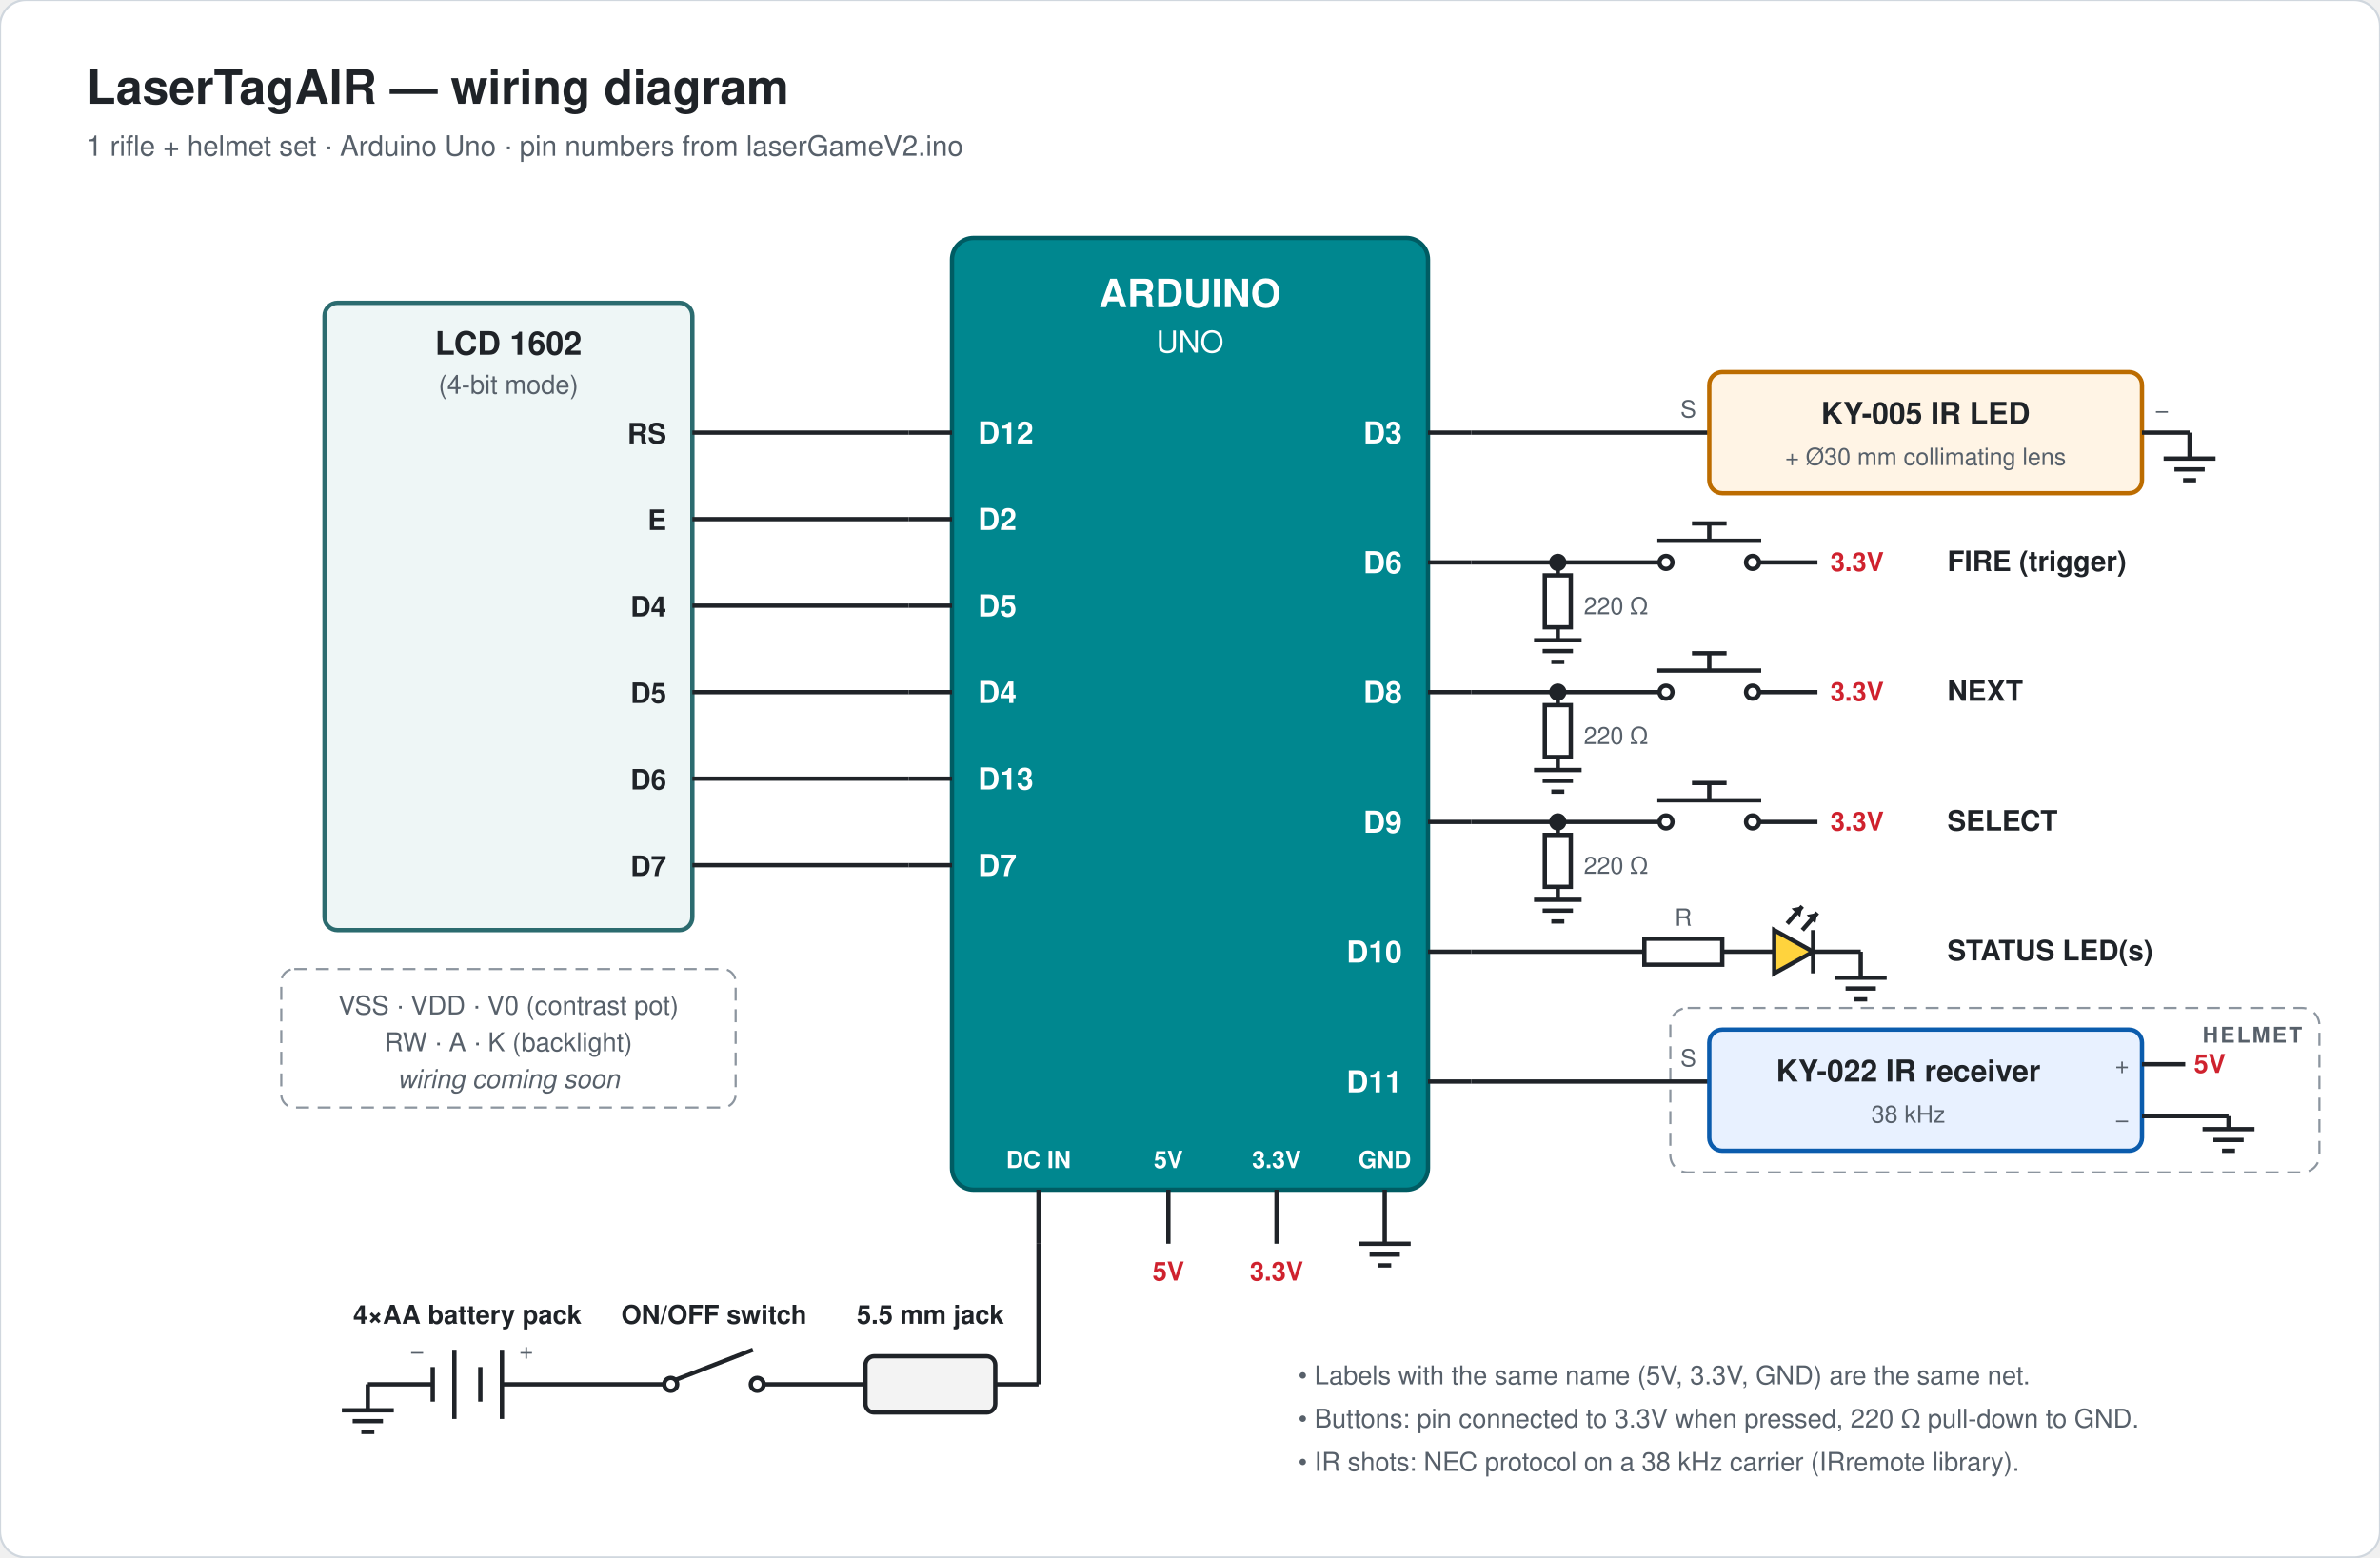
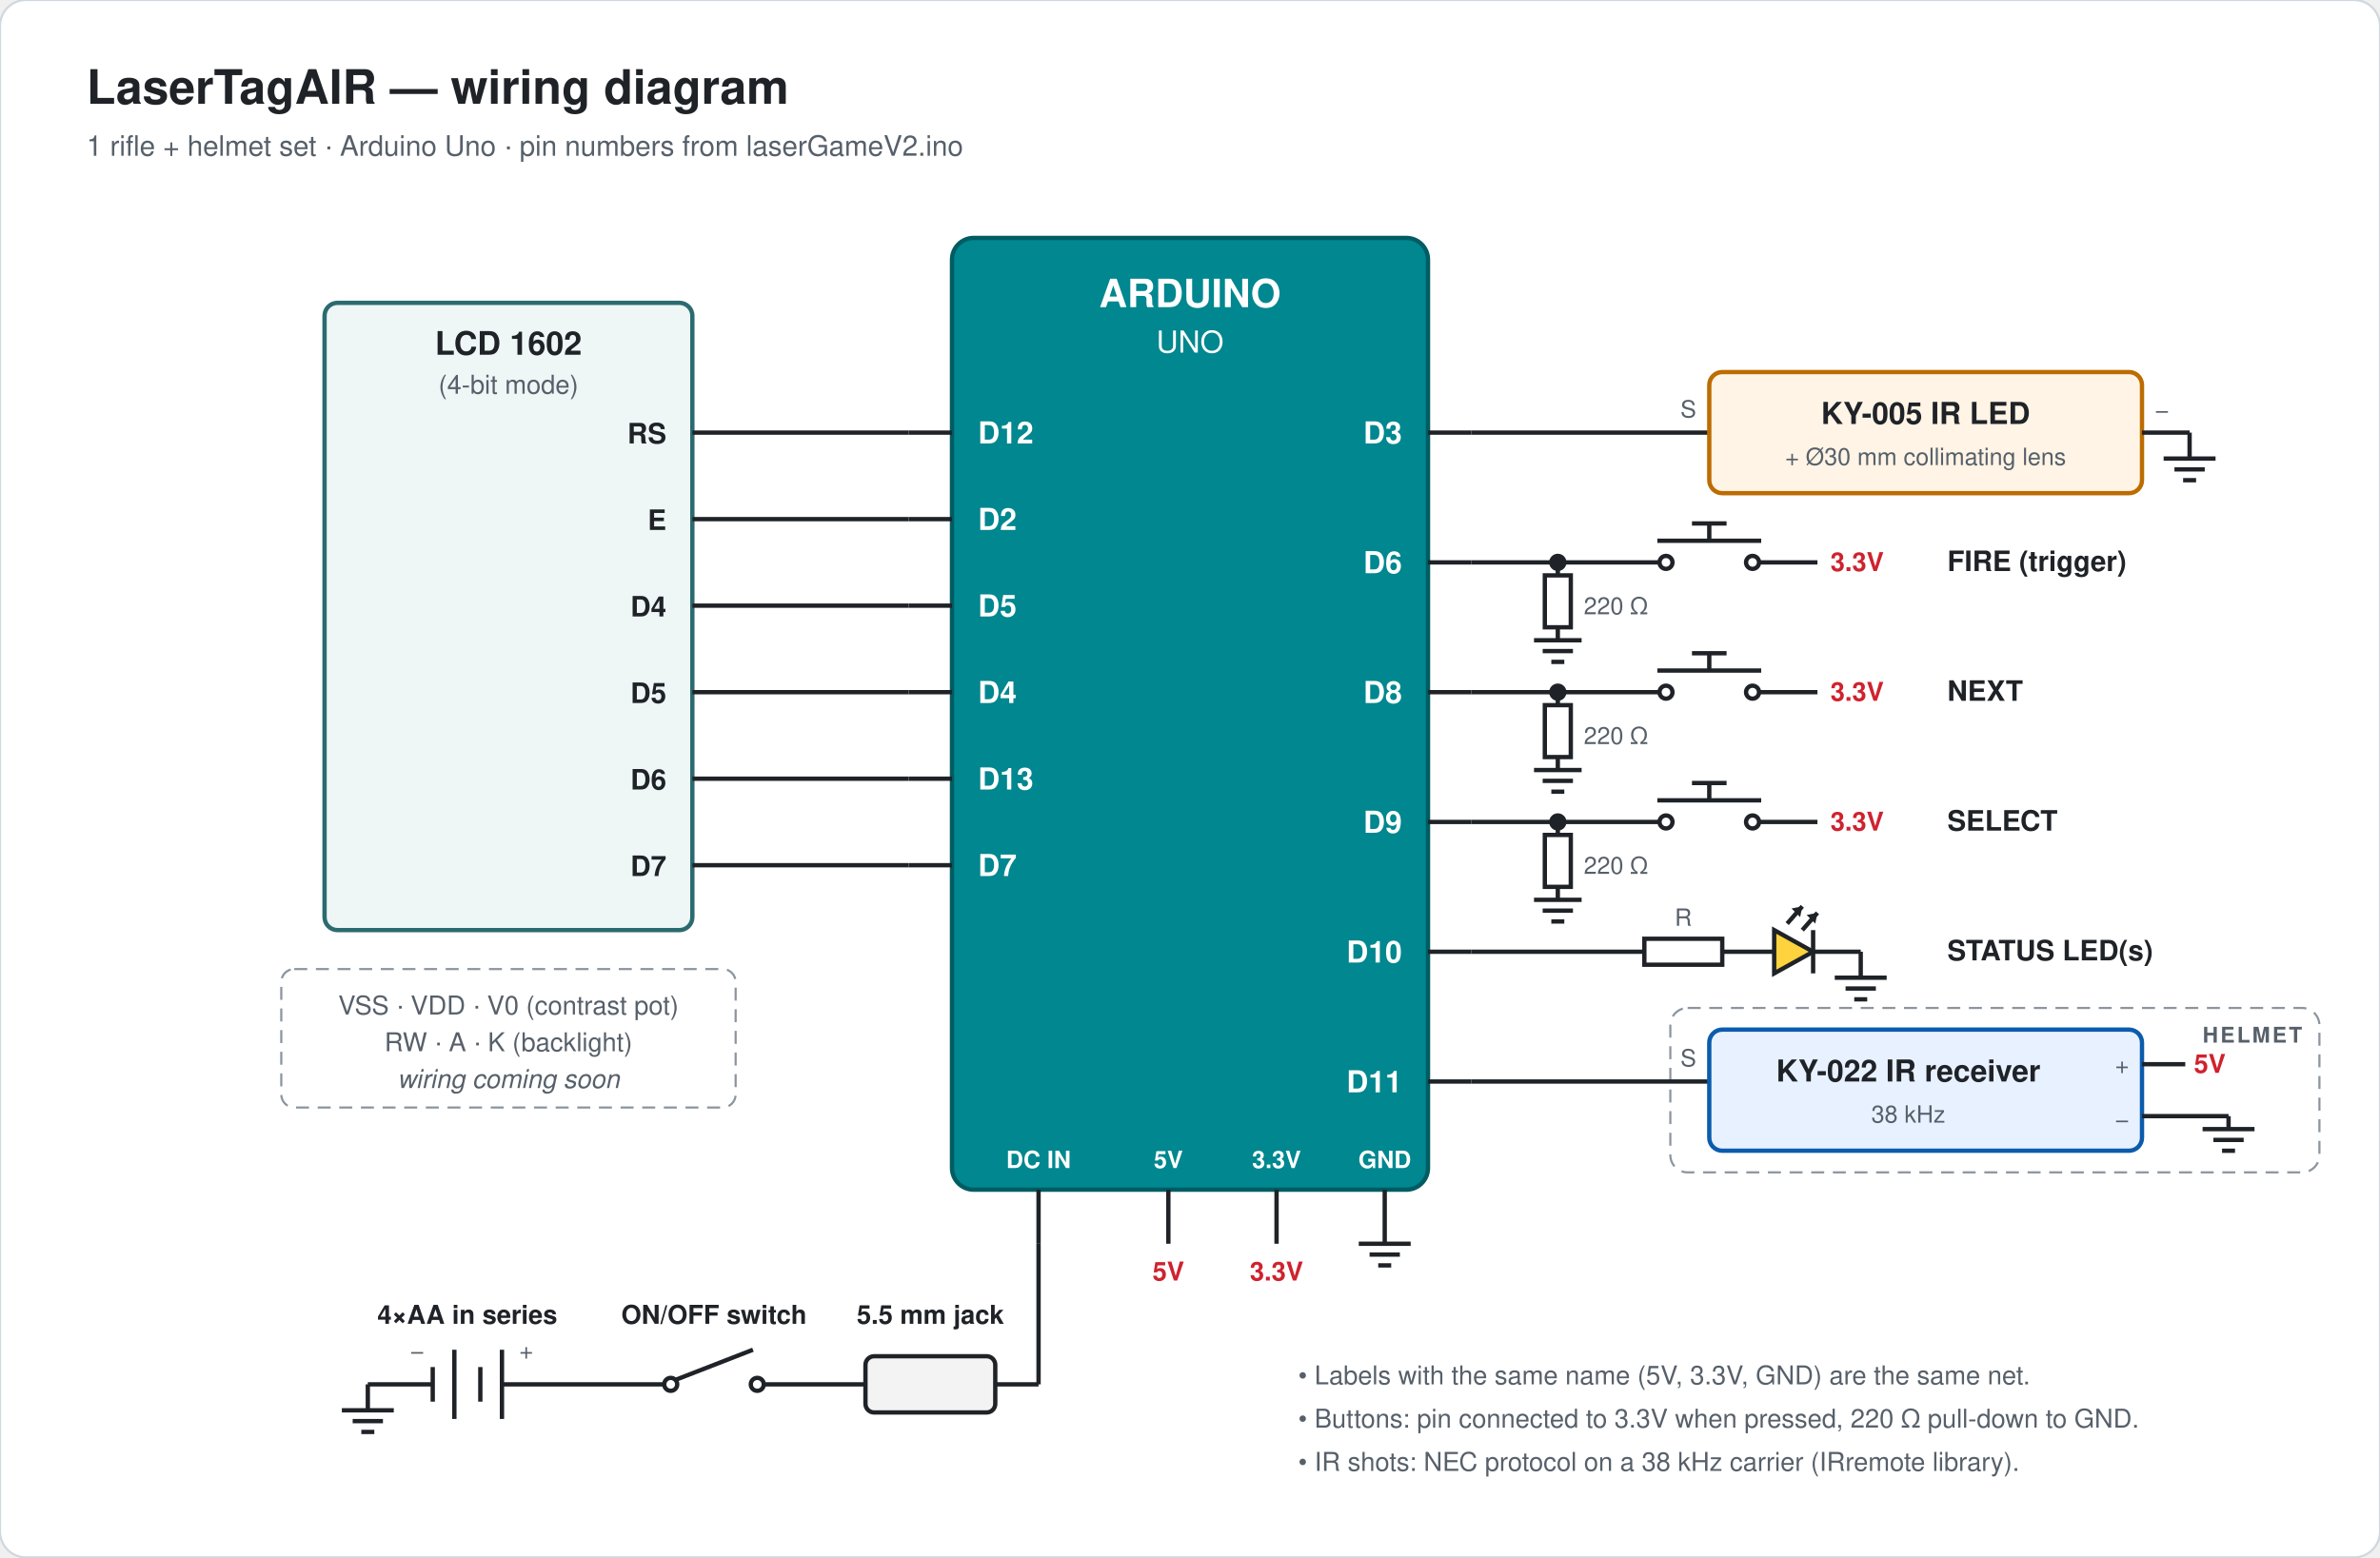
<svg xmlns="http://www.w3.org/2000/svg" viewBox="0 0 1100 720" width="1100" height="720" font-family="Segoe UI, Helvetica, Arial, sans-serif">
  <rect x="0" y="0" width="1100" height="720" rx="12" fill="#ffffff" stroke="#d0d7de" />
  <text x="40" y="48" font-size="22" font-weight="700" fill="#1f2328">LaserTagAIR — wiring diagram</text>
  <text x="40" y="72" font-size="13" fill="#57606a">1 rifle + helmet set · Arduino Uno · pin numbers from laserGameV2.ino</text>
  <rect x="440" y="110" width="220" height="440" rx="10" fill="#00878f" stroke="#005c63" stroke-width="2" />
  <text x="550" y="142" font-size="18" font-weight="700" fill="#ffffff" text-anchor="middle">ARDUINO</text>
  <text x="550" y="163" font-size="14" fill="#ffffff" text-anchor="middle">UNO</text>
  <g stroke="#1f2328" stroke-width="2">
    <line x1="420" y1="200" x2="440" y2="200" />
    <line x1="420" y1="240" x2="440" y2="240" />
    <line x1="420" y1="280" x2="440" y2="280" />
    <line x1="420" y1="320" x2="440" y2="320" />
    <line x1="420" y1="360" x2="440" y2="360" />
    <line x1="420" y1="400" x2="440" y2="400" />
    <line x1="660" y1="200" x2="680" y2="200" />
    <line x1="660" y1="260" x2="680" y2="260" />
    <line x1="660" y1="320" x2="680" y2="320" />
    <line x1="660" y1="380" x2="680" y2="380" />
    <line x1="660" y1="440" x2="680" y2="440" />
    <line x1="660" y1="500" x2="680" y2="500" />
    <line x1="480" y1="550" x2="480" y2="575" />
    <line x1="540" y1="550" x2="540" y2="575" />
    <line x1="590" y1="550" x2="590" y2="575" />
    <line x1="640" y1="550" x2="640" y2="575" />
  </g>
  <g font-size="14" font-weight="600" fill="#ffffff">
    <text x="452" y="205">D12</text>
    <text x="452" y="245">D2</text>
    <text x="452" y="285">D5</text>
    <text x="452" y="325">D4</text>
    <text x="452" y="365">D13</text>
    <text x="452" y="405">D7</text>
    <text x="648" y="205" text-anchor="end">D3</text>
    <text x="648" y="265" text-anchor="end">D6</text>
    <text x="648" y="325" text-anchor="end">D8</text>
    <text x="648" y="385" text-anchor="end">D9</text>
    <text x="648" y="445" text-anchor="end">D10</text>
    <text x="648" y="505" text-anchor="end">D11</text>
  </g>
  <g font-size="11" font-weight="600" fill="#ffffff" text-anchor="middle">
    <text x="480" y="540">DC IN</text>
    <text x="540" y="540">5V</text>
    <text x="590" y="540">3.3V</text>
    <text x="640" y="540">GND</text>
  </g>
  <text x="540" y="592" font-size="12" font-weight="700" fill="#cf222e" text-anchor="middle">5V</text>
  <text x="590" y="592" font-size="12" font-weight="700" fill="#cf222e" text-anchor="middle">3.3V</text>
  <g stroke="#1f2328" stroke-width="2">
    <line x1="628" y1="575" x2="652" y2="575" />
    <line x1="633" y1="580" x2="647" y2="580" />
    <line x1="637" y1="585" x2="643" y2="585" />
  </g>
  <rect x="150" y="140" width="170" height="290" rx="6" fill="#eef6f6" stroke="#2b6b6f" stroke-width="2" />
  <text x="235" y="164" font-size="15" font-weight="700" fill="#1f2328" text-anchor="middle">LCD 1602</text>
  <text x="235" y="182" font-size="12" fill="#57606a" text-anchor="middle">(4-bit mode)</text>
  <g font-size="13" font-weight="600" fill="#1f2328" text-anchor="end">
    <text x="308" y="205">RS</text>
    <text x="308" y="245">E</text>
    <text x="308" y="285">D4</text>
    <text x="308" y="325">D5</text>
    <text x="308" y="365">D6</text>
    <text x="308" y="405">D7</text>
  </g>
  <g stroke="#1f2328" stroke-width="2">
    <line x1="320" y1="200" x2="420" y2="200" />
    <line x1="320" y1="240" x2="420" y2="240" />
    <line x1="320" y1="280" x2="420" y2="280" />
    <line x1="320" y1="320" x2="420" y2="320" />
    <line x1="320" y1="360" x2="420" y2="360" />
    <line x1="320" y1="400" x2="420" y2="400" />
  </g>
  <rect x="130" y="448" width="210" height="64" rx="6" fill="none" stroke="#8c959f" stroke-dasharray="6 4" />
  <g font-size="12" fill="#57606a" text-anchor="middle">
    <text x="235" y="469">VSS · VDD · V0 (contrast pot)</text>
    <text x="235" y="486">RW · A · K (backlight)</text>
    <text x="235" y="503" font-style="italic">wiring coming soon</text>
  </g>
  <line x1="680" y1="200" x2="790" y2="200" stroke="#1f2328" stroke-width="2" />
  <text x="784" y="193" font-size="11" fill="#57606a" text-anchor="end">S</text>
  <rect x="790" y="172" width="200" height="56" rx="6" fill="#fff4e5" stroke="#bc6c00" stroke-width="2" />
  <text x="890" y="196" font-size="14" font-weight="700" fill="#1f2328" text-anchor="middle">KY-005 IR LED</text>
  <text x="890" y="215" font-size="11" fill="#57606a" text-anchor="middle">+ Ø30 mm collimating lens</text>
  <text x="996" y="193" font-size="11" fill="#57606a">−</text>
  <g stroke="#1f2328" stroke-width="2">
    <line x1="990" y1="200" x2="1012" y2="200" />
    <line x1="1012" y1="200" x2="1012" y2="212" />
    <line x1="1000" y1="212" x2="1024" y2="212" />
    <line x1="1005" y1="217" x2="1019" y2="217" />
    <line x1="1009" y1="222" x2="1015" y2="222" />
  </g>
  <g id="btn-fire">
    <g stroke="#1f2328" stroke-width="2" fill="none">
      <line x1="680" y1="260" x2="767" y2="260" />
      <circle cx="770" cy="260" r="3" />
      <circle cx="810" cy="260" r="3" />
      <line x1="813" y1="260" x2="840" y2="260" />
      <line x1="766" y1="250" x2="814" y2="250" />
      <line x1="790" y1="250" x2="790" y2="242" />
      <line x1="782" y1="242" x2="798" y2="242" />
      <line x1="720" y1="260" x2="720" y2="266" />
      <rect x="714" y="266" width="12" height="24" fill="#ffffff" />
      <line x1="720" y1="290" x2="720" y2="296" />
      <line x1="709" y1="296" x2="731" y2="296" />
      <line x1="713" y1="301" x2="727" y2="301" />
      <line x1="717" y1="306" x2="723" y2="306" />
    </g>
    <circle cx="720" cy="260" r="4" fill="#1f2328" />
    <text x="732" y="284" font-size="11" fill="#57606a">220 Ω</text>
    <text x="846" y="264" font-size="12" font-weight="700" fill="#cf222e">3.3V</text>
    <text x="900" y="264" font-size="13" font-weight="700" fill="#1f2328">FIRE (trigger)</text>
  </g>
  <g id="btn-next">
    <g stroke="#1f2328" stroke-width="2" fill="none">
      <line x1="680" y1="320" x2="767" y2="320" />
      <circle cx="770" cy="320" r="3" />
      <circle cx="810" cy="320" r="3" />
      <line x1="813" y1="320" x2="840" y2="320" />
      <line x1="766" y1="310" x2="814" y2="310" />
      <line x1="790" y1="310" x2="790" y2="302" />
      <line x1="782" y1="302" x2="798" y2="302" />
      <line x1="720" y1="320" x2="720" y2="326" />
      <rect x="714" y="326" width="12" height="24" fill="#ffffff" />
      <line x1="720" y1="350" x2="720" y2="356" />
      <line x1="709" y1="356" x2="731" y2="356" />
      <line x1="713" y1="361" x2="727" y2="361" />
      <line x1="717" y1="366" x2="723" y2="366" />
    </g>
    <circle cx="720" cy="320" r="4" fill="#1f2328" />
    <text x="732" y="344" font-size="11" fill="#57606a">220 Ω</text>
    <text x="846" y="324" font-size="12" font-weight="700" fill="#cf222e">3.3V</text>
    <text x="900" y="324" font-size="13" font-weight="700" fill="#1f2328">NEXT</text>
  </g>
  <g id="btn-select">
    <g stroke="#1f2328" stroke-width="2" fill="none">
      <line x1="680" y1="380" x2="767" y2="380" />
      <circle cx="770" cy="380" r="3" />
      <circle cx="810" cy="380" r="3" />
      <line x1="813" y1="380" x2="840" y2="380" />
      <line x1="766" y1="370" x2="814" y2="370" />
      <line x1="790" y1="370" x2="790" y2="362" />
      <line x1="782" y1="362" x2="798" y2="362" />
      <line x1="720" y1="380" x2="720" y2="386" />
      <rect x="714" y="386" width="12" height="24" fill="#ffffff" />
      <line x1="720" y1="410" x2="720" y2="416" />
      <line x1="709" y1="416" x2="731" y2="416" />
      <line x1="713" y1="421" x2="727" y2="421" />
      <line x1="717" y1="426" x2="723" y2="426" />
    </g>
    <circle cx="720" cy="380" r="4" fill="#1f2328" />
    <text x="732" y="404" font-size="11" fill="#57606a">220 Ω</text>
    <text x="846" y="384" font-size="12" font-weight="700" fill="#cf222e">3.3V</text>
    <text x="900" y="384" font-size="13" font-weight="700" fill="#1f2328">SELECT</text>
  </g>
  <g stroke="#1f2328" stroke-width="2" fill="none">
    <line x1="680" y1="440" x2="760" y2="440" />
    <rect x="760" y="434" width="36" height="12" fill="#ffffff" />
    <line x1="796" y1="440" x2="820" y2="440" />
    <polygon points="820,430 820,450 838,440" fill="#ffd33d" />
    <line x1="838" y1="430" x2="838" y2="450" />
    <line x1="838" y1="440" x2="860" y2="440" />
    <line x1="826" y1="427" x2="833" y2="419" />
    <line x1="833" y1="430" x2="840" y2="422" />
    <line x1="860" y1="440" x2="860" y2="452" />
    <line x1="848" y1="452" x2="872" y2="452" />
    <line x1="853" y1="457" x2="867" y2="457" />
    <line x1="857" y1="462" x2="863" y2="462" />
  </g>
  <polygon points="833,419 828,420 832,424" fill="#1f2328" />
  <polygon points="840,422 835,423 839,427" fill="#1f2328" />
  <text x="778" y="428" font-size="11" fill="#57606a" text-anchor="middle">R</text>
  <text x="900" y="444" font-size="13" font-weight="700" fill="#1f2328">STATUS LED(s)</text>
  <rect x="772" y="466" width="300" height="76" rx="8" fill="none" stroke="#8c959f" stroke-dasharray="6 4" />
  <text x="1064" y="482" font-size="10" font-weight="700" fill="#57606a" text-anchor="end" letter-spacing="1">HELMET</text>
  <line x1="680" y1="500" x2="790" y2="500" stroke="#1f2328" stroke-width="2" />
  <text x="784" y="493" font-size="11" fill="#57606a" text-anchor="end">S</text>
  <rect x="790" y="476" width="200" height="56" rx="6" fill="#e8f1ff" stroke="#0b5cad" stroke-width="2" />
  <text x="882" y="500" font-size="14" font-weight="700" fill="#1f2328" text-anchor="middle">KY-022 IR receiver</text>
  <text x="882" y="519" font-size="11" fill="#57606a" text-anchor="middle">38 kHz</text>
  <text x="984" y="496" font-size="11" fill="#57606a" text-anchor="end">+</text>
  <text x="984" y="521" font-size="11" fill="#57606a" text-anchor="end">−</text>
  <g stroke="#1f2328" stroke-width="2">
    <line x1="990" y1="492" x2="1010" y2="492" />
    <line x1="990" y1="516" x2="1030" y2="516" />
    <line x1="1030" y1="516" x2="1030" y2="522" />
    <line x1="1018" y1="522" x2="1042" y2="522" />
    <line x1="1023" y1="527" x2="1037" y2="527" />
    <line x1="1027" y1="532" x2="1033" y2="532" />
  </g>
  <text x="1014" y="496" font-size="12" font-weight="700" fill="#cf222e">5V</text>
  <g font-size="12" font-weight="700" fill="#1f2328" text-anchor="middle">
-     <text x="216" y="612">4×AA battery pack</text>
+     <text x="216" y="612">4×AA in series</text>
    <text x="330" y="612">ON/OFF switch</text>
    <text x="430" y="612">5.5 mm jack</text>
  </g>
  <g stroke="#1f2328" stroke-width="2" fill="none">
    <line x1="170" y1="640" x2="200" y2="640" />
    <line x1="170" y1="640" x2="170" y2="652" />
    <line x1="158" y1="652" x2="182" y2="652" />
    <line x1="163" y1="657" x2="177" y2="657" />
    <line x1="167" y1="662" x2="173" y2="662" />
    <line x1="200" y1="632" x2="200" y2="648" />
    <line x1="210" y1="624" x2="210" y2="656" />
    <line x1="222" y1="632" x2="222" y2="648" />
    <line x1="232" y1="624" x2="232" y2="656" />
    <line x1="232" y1="640" x2="307" y2="640" />
    <circle cx="310" cy="640" r="3" />
    <circle cx="350" cy="640" r="3" />
    <line x1="312" y1="638" x2="348" y2="624" />
    <line x1="353" y1="640" x2="400" y2="640" />
    <rect x="400" y="627" width="60" height="26" rx="4" fill="#f3f3f3" />
    <line x1="460" y1="640" x2="480" y2="640" />
    <line x1="480" y1="640" x2="480" y2="575" />
  </g>
  <text x="196" y="628" font-size="11" fill="#57606a" text-anchor="end">−</text>
  <text x="240" y="628" font-size="11" fill="#57606a">+</text>
  <g font-size="12" fill="#57606a">
    <text x="600" y="640">• Labels with the same name (5V, 3.3V, GND) are the same net.</text>
    <text x="600" y="660">• Buttons: pin connected to 3.3V when pressed, 220 Ω pull-down to GND.</text>
    <text x="600" y="680">• IR shots: NEC protocol on a 38 kHz carrier (IRremote library).</text>
  </g>
</svg>
